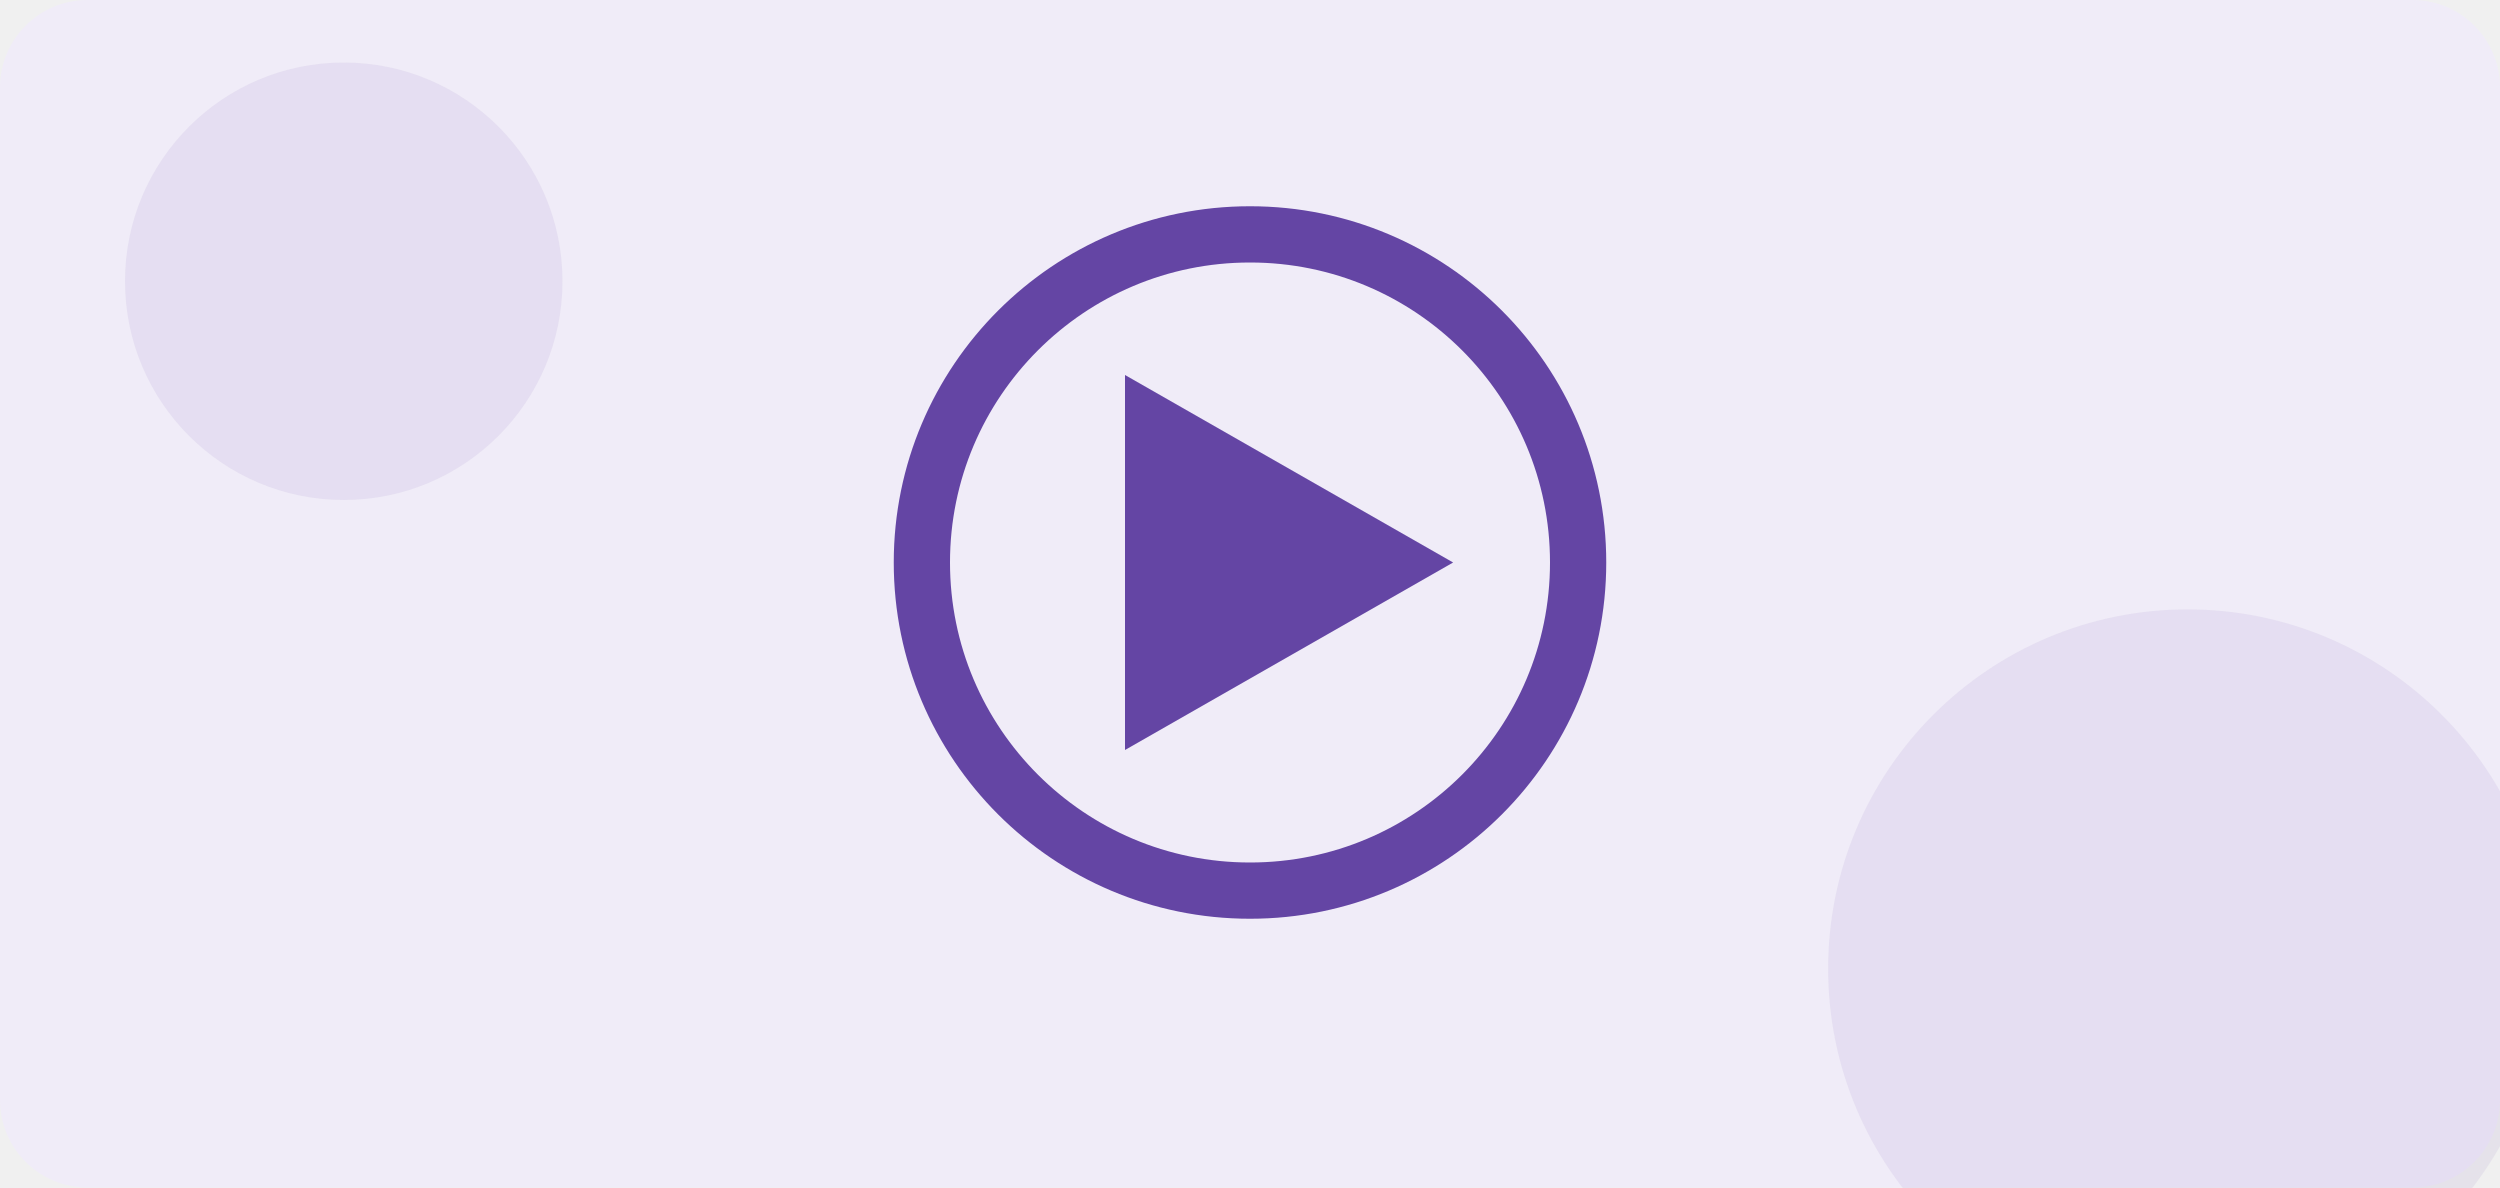
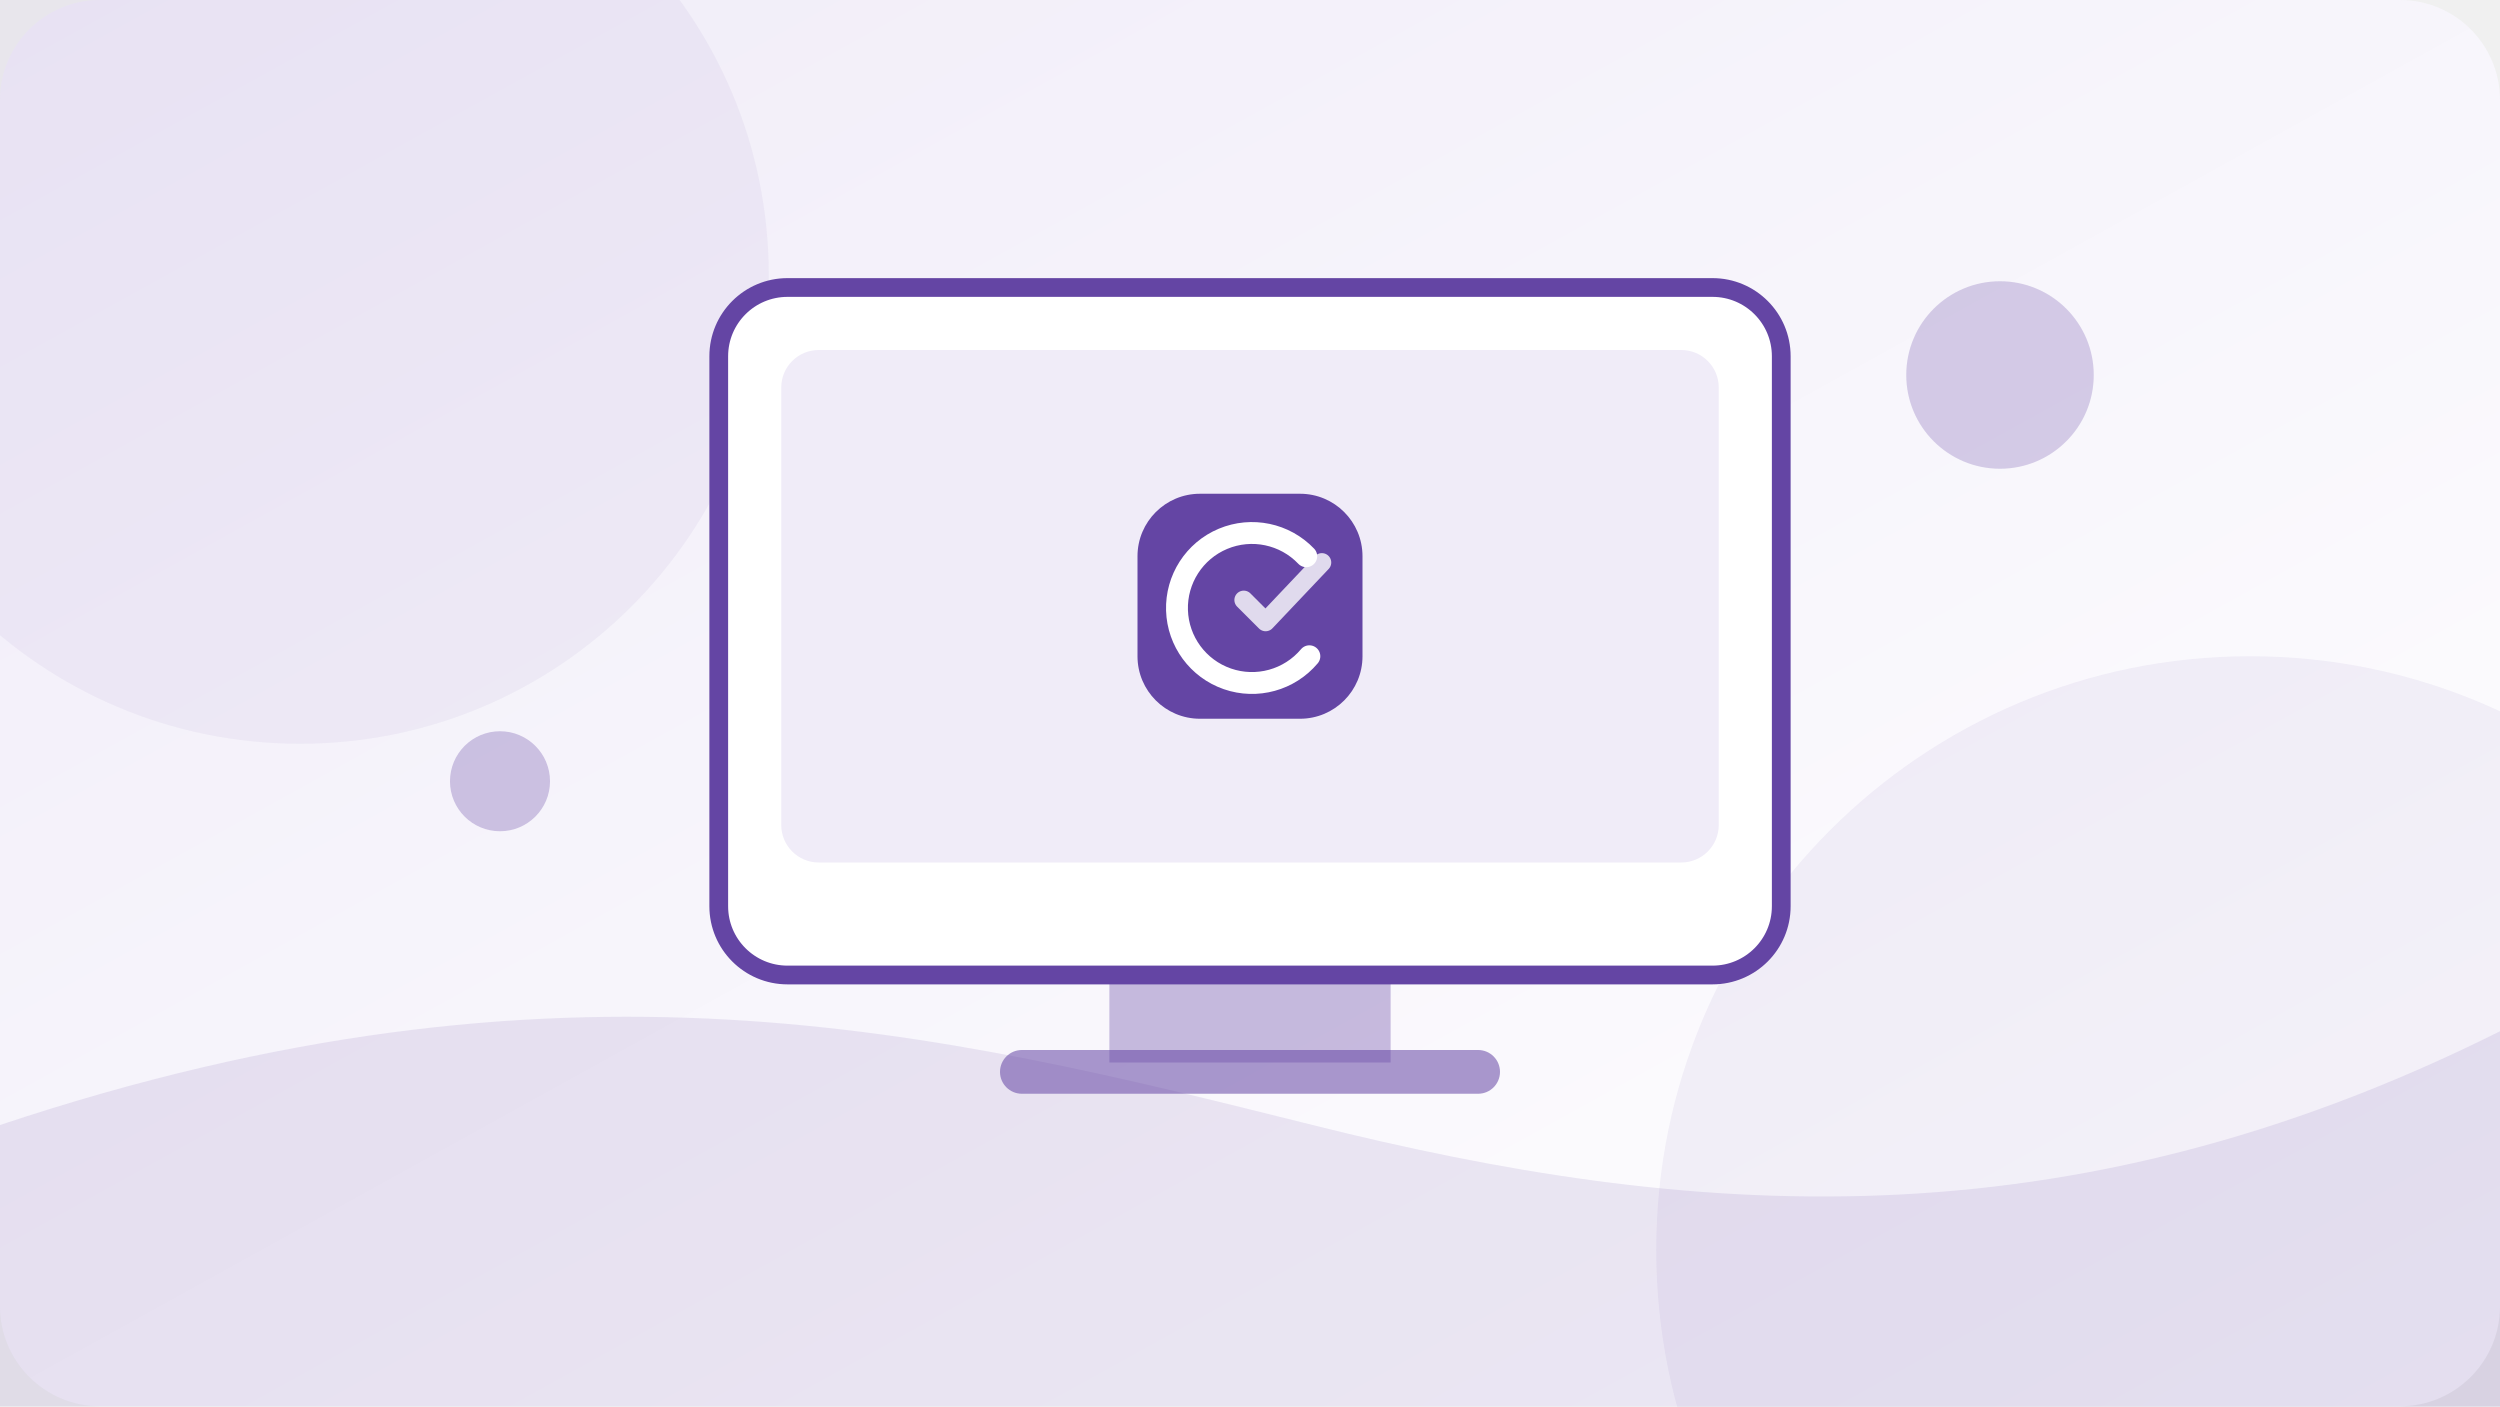
- <svg xmlns="http://www.w3.org/2000/svg" width="800" height="380" viewBox="0 0 800 380">
-   <rect width="800" height="380" rx="28" fill="#f0ecf8" />
-   <circle cx="110" cy="90" r="70" fill="#6445a4" opacity=".08" />
-   <circle cx="700" cy="310" r="115" fill="#6445a4" opacity=".08" />
-   <circle cx="400" cy="180" r="105" fill="none" stroke="#6445a4" stroke-width="18" />
-   <path d="M360 120l105 60-105 60z" fill="#6445a4" />
+ <svg xmlns="http://www.w3.org/2000/svg" width="800" height="450" viewBox="0 0 800 450">
+   <defs>
+     <linearGradient id="bg" x1="0" y1="0" x2="1" y2="1">
+       <stop offset="0" stop-color="#f0ecf8" />
+       <stop offset="1" stop-color="#ffffff" />
+     </linearGradient>
+   </defs>
+   <rect width="800" height="450" rx="32" fill="url(#bg)" />
+   <circle cx="96" cy="88" r="150" fill="#6445a4" opacity=".06" />
+   <circle cx="720" cy="400" r="190" fill="#6445a4" opacity=".07" />
+   <path d="M0 360 C180 300 300 330 420 360 S660 400 800 330 V450 H0Z" fill="#6445a4" opacity=".12" />
+   <rect x="230" y="92" width="340" height="220" rx="22" fill="#ffffff" stroke="#6445a4" stroke-width="6" />
+   <rect x="250" y="112" width="300" height="164" rx="12" fill="#f0ecf8" />
+   <rect x="355" y="312" width="90" height="28" fill="#6445a4" opacity=".35" />
+   <rect x="320" y="336" width="160" height="14" rx="7" fill="#6445a4" opacity=".55" />
+   <rect x="364" y="158" width="72" height="72" rx="20" fill="#6445a4" />
+   <path d="M418 178a24 24 0 1 0 1 32" fill="none" stroke="#fff" stroke-width="7" stroke-linecap="round" />
+   <path d="M398 192l7 7 18-19" fill="none" stroke="#fff" stroke-width="6" stroke-linecap="round" stroke-linejoin="round" opacity=".8" />
+   <circle cx="640" cy="120" r="30" fill="#6445a4" opacity=".25" />
+   <circle cx="160" cy="250" r="16" fill="#6445a4" opacity=".3" />
</svg>
